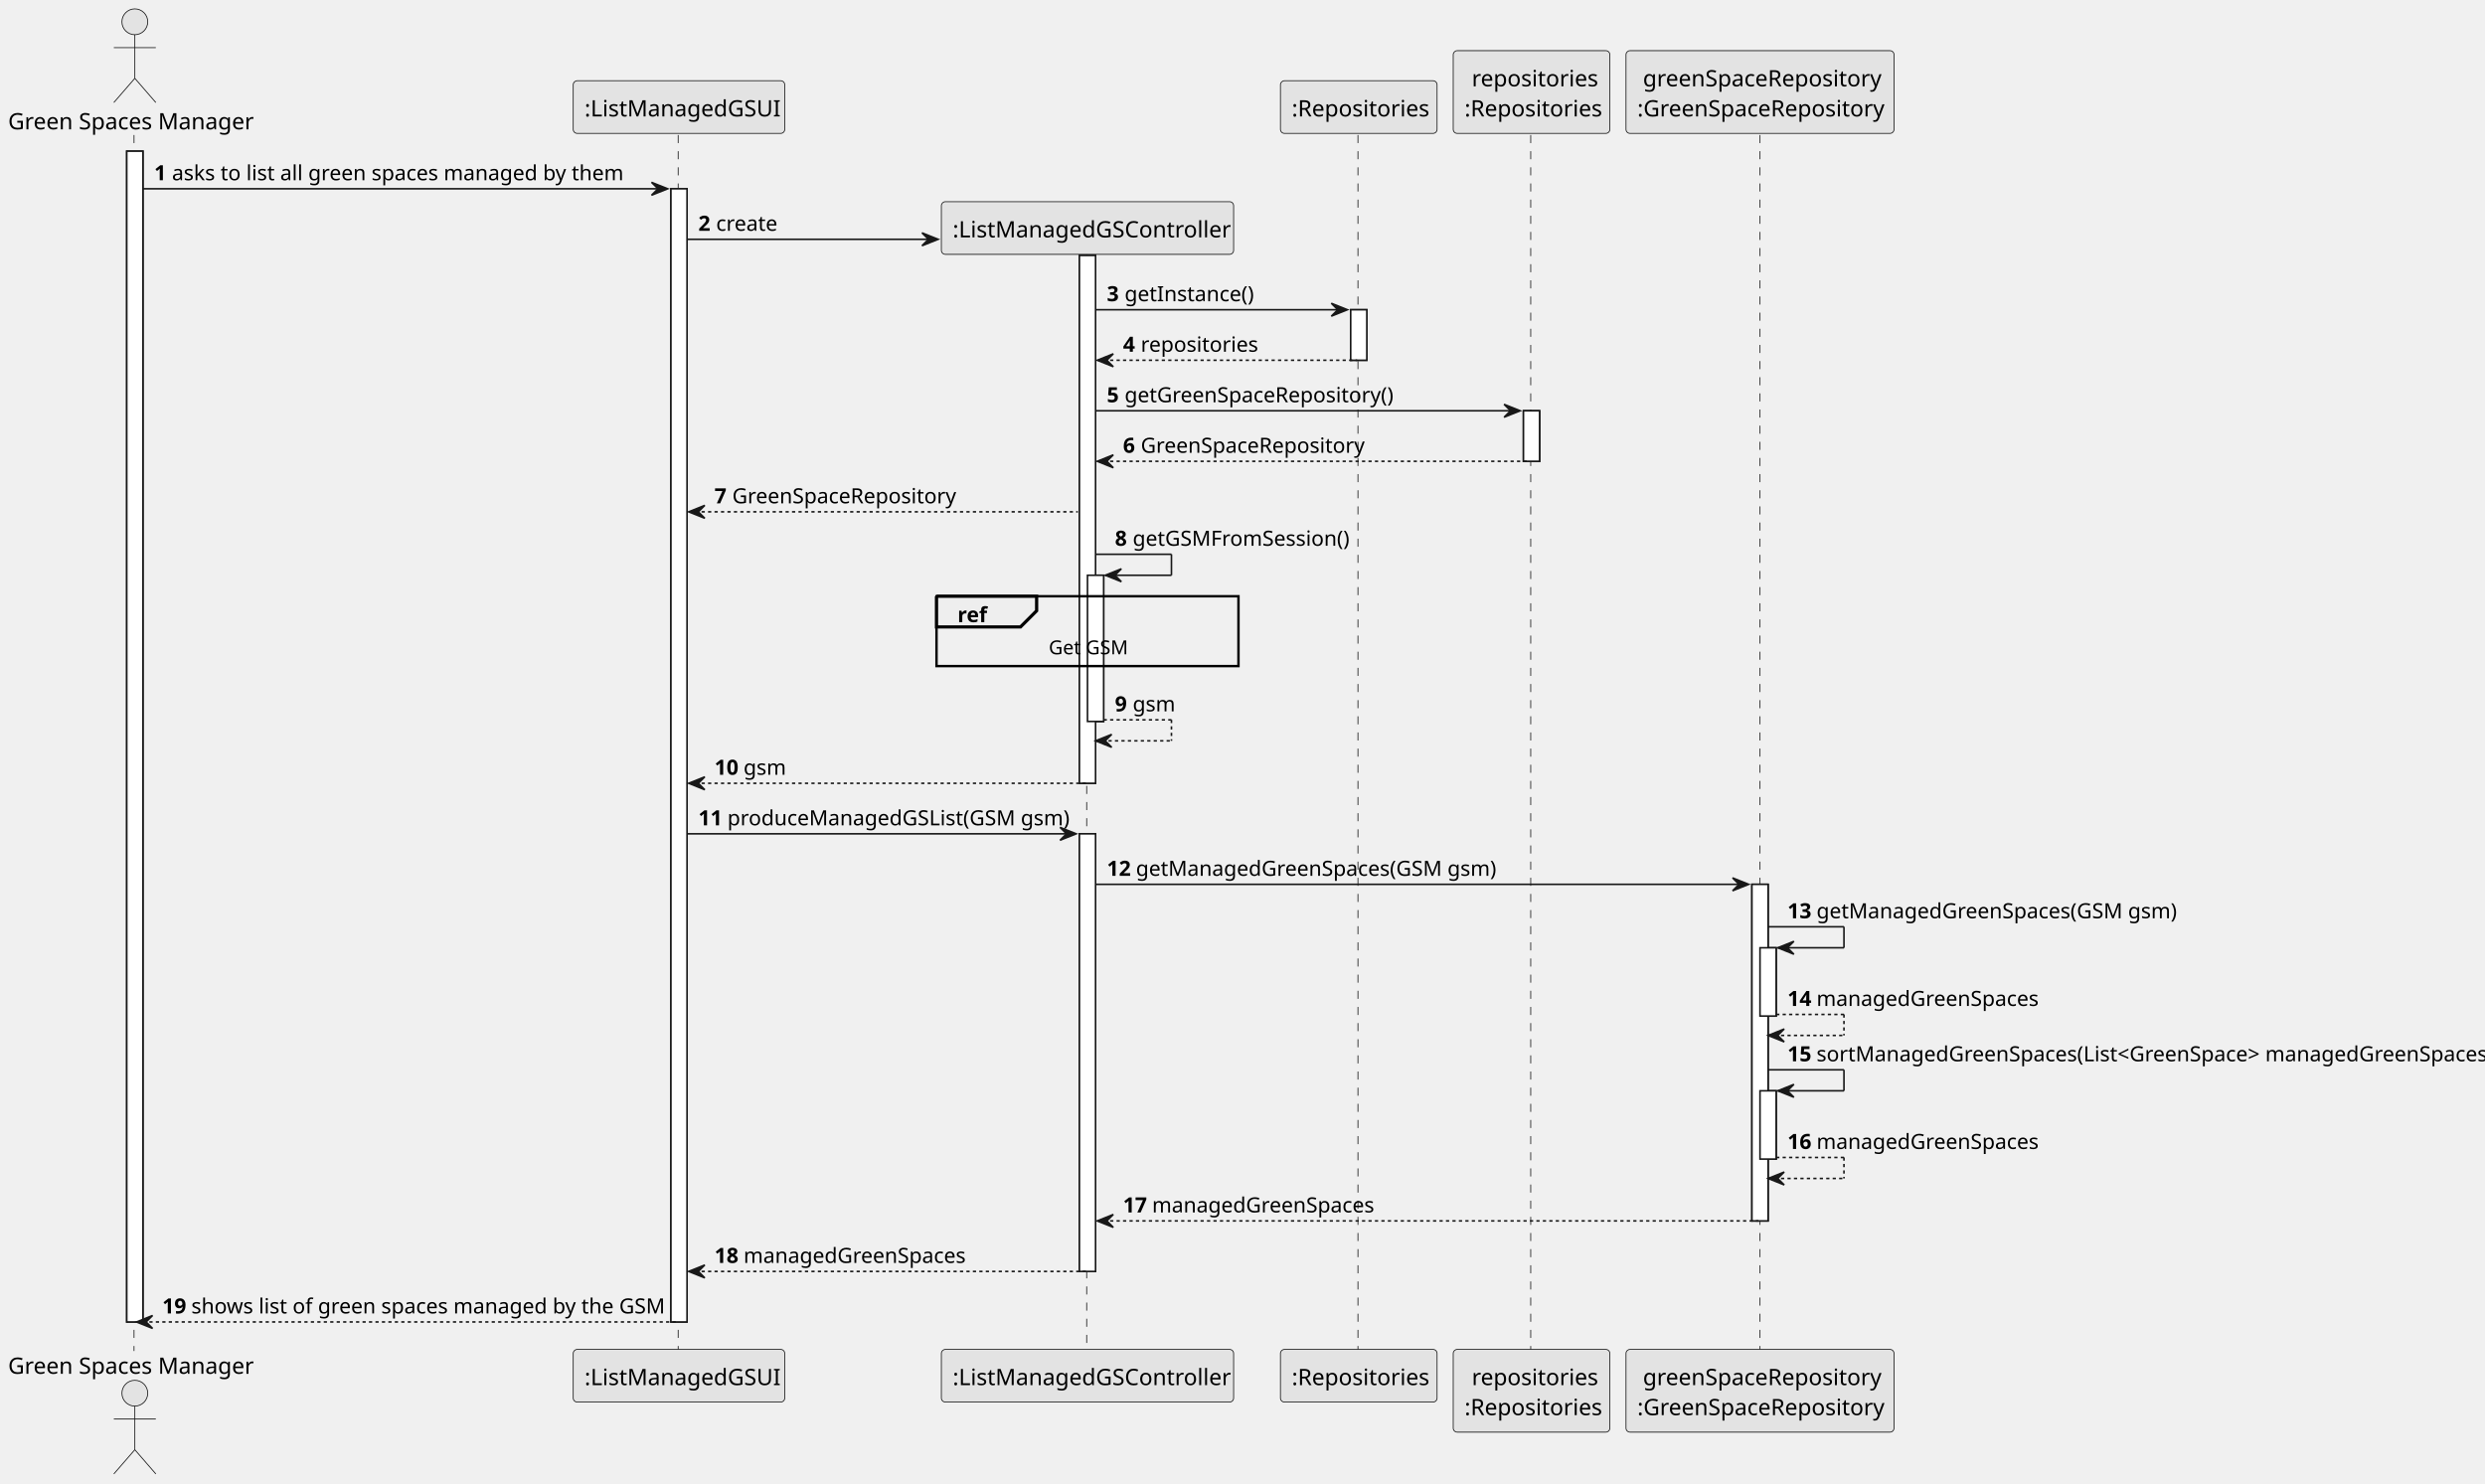
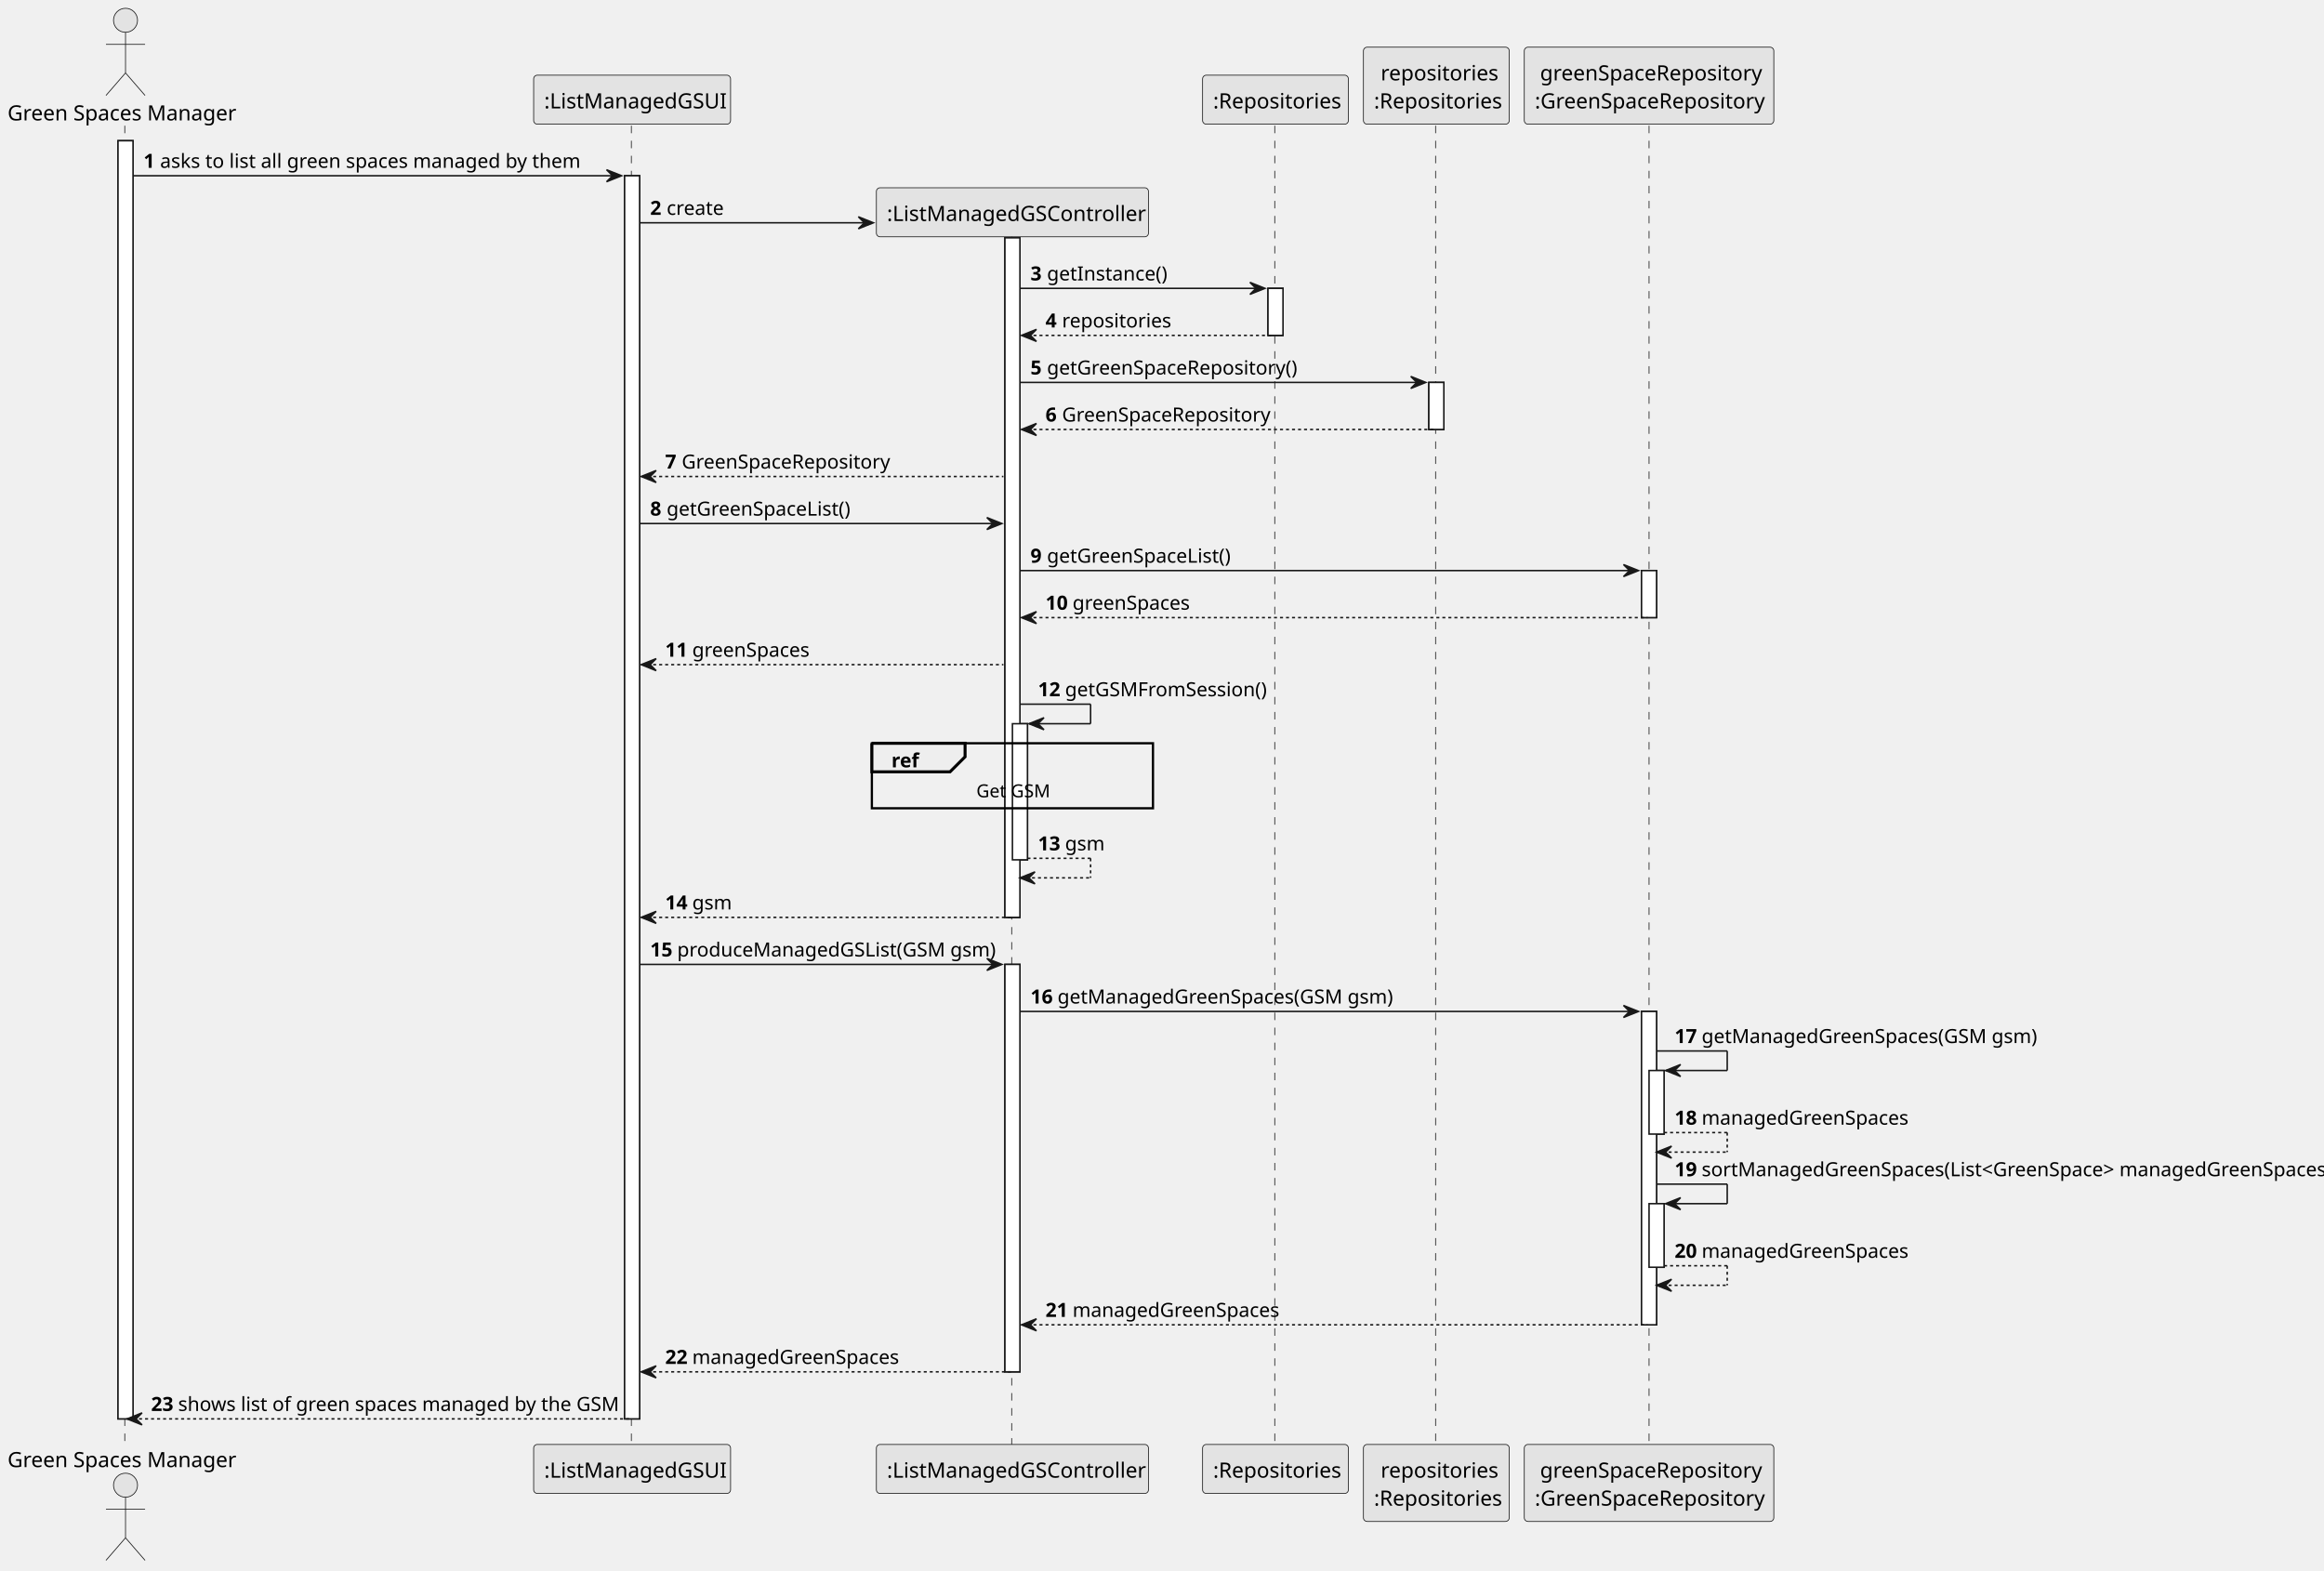
- <svg xmlns="http://www.w3.org/2000/svg" contentStyleType="text/css" height="919px" preserveAspectRatio="none" style="width:1539px;height:919px;background:#FFFFFF;" version="1.1" viewBox="0 0 1539 919" width="1539px" zoomAndPan="magnify">
+ <svg xmlns="http://www.w3.org/2000/svg" contentStyleType="text/css" height="1045px" preserveAspectRatio="none" style="width:1546px;height:1045px;background:#FFFFFF;" version="1.1" viewBox="0 0 1546 1045" width="1546px" zoomAndPan="magnify">
  <defs />
  <g>
-     <rect fill="#FFFFFF" height="725.111" style="stroke:#181818;stroke-width:1.0;" width="10" x="78.5" y="93.621" />
-     <rect fill="#FFFFFF" height="701.82" style="stroke:#181818;stroke-width:1.0;" width="10" x="415.5" y="116.912" />
-     <rect fill="#FFFFFF" height="326.91" style="stroke:#181818;stroke-width:1.0;" width="10" x="668.5" y="158.203" />
-     <rect fill="#FFFFFF" height="90.543" style="stroke:#181818;stroke-width:1.0;" width="10" x="673.5" y="356.279" />
-     <rect fill="#FFFFFF" height="271.037" style="stroke:#181818;stroke-width:1.0;" width="10" x="668.5" y="516.404" />
-     <rect fill="#FFFFFF" height="31.291" style="stroke:#181818;stroke-width:1.0;" width="10" x="836.5" y="191.824" />
-     <rect fill="#FFFFFF" height="31.291" style="stroke:#181818;stroke-width:1.0;" width="10" x="943.5" y="254.406" />
-     <rect fill="#FFFFFF" height="208.455" style="stroke:#181818;stroke-width:1.0;" width="10" x="1085" y="547.695" />
-     <rect fill="#FFFFFF" height="42.291" style="stroke:#181818;stroke-width:1.0;" width="10" x="1090" y="586.986" />
-     <rect fill="#FFFFFF" height="42.291" style="stroke:#181818;stroke-width:1.0;" width="10" x="1090" y="675.568" />
-     <line style="stroke:#181818;stroke-width:0.5;stroke-dasharray:5.0,5.0;" x1="83" x2="83" y1="83.621" y2="836.732" />
-     <line style="stroke:#181818;stroke-width:0.5;stroke-dasharray:5.0,5.0;" x1="420" x2="420" y1="83.621" y2="836.732" />
-     <line style="stroke:#181818;stroke-width:0.5;stroke-dasharray:5.0,5.0;" x1="673" x2="673" y1="156.723" y2="836.732" />
-     <line style="stroke:#181818;stroke-width:0.5;stroke-dasharray:5.0,5.0;" x1="841" x2="841" y1="83.621" y2="836.732" />
-     <line style="stroke:#181818;stroke-width:0.5;stroke-dasharray:5.0,5.0;" x1="948" x2="948" y1="83.621" y2="836.732" />
-     <line style="stroke:#181818;stroke-width:0.5;stroke-dasharray:5.0,5.0;" x1="1090" x2="1090" y1="83.621" y2="836.732" />
+     <rect fill="#FFFFFF" height="850.275" style="stroke:#181818;stroke-width:1.0;" width="10" x="78.5" y="93.621" />
+     <rect fill="#FFFFFF" height="826.984" style="stroke:#181818;stroke-width:1.0;" width="10" x="415.5" y="116.912" />
+     <rect fill="#FFFFFF" height="452.074" style="stroke:#181818;stroke-width:1.0;" width="10" x="668.5" y="158.203" />
+     <rect fill="#FFFFFF" height="90.543" style="stroke:#181818;stroke-width:1.0;" width="10" x="673.5" y="481.443" />
+     <rect fill="#FFFFFF" height="271.037" style="stroke:#181818;stroke-width:1.0;" width="10" x="668.5" y="641.568" />
+     <rect fill="#FFFFFF" height="31.291" style="stroke:#181818;stroke-width:1.0;" width="10" x="843.5" y="191.824" />
+     <rect fill="#FFFFFF" height="31.291" style="stroke:#181818;stroke-width:1.0;" width="10" x="950.5" y="254.406" />
+     <rect fill="#FFFFFF" height="31.291" style="stroke:#181818;stroke-width:1.0;" width="10" x="1092" y="379.57" />
+     <rect fill="#FFFFFF" height="208.455" style="stroke:#181818;stroke-width:1.0;" width="10" x="1092" y="672.859" />
+     <rect fill="#FFFFFF" height="42.291" style="stroke:#181818;stroke-width:1.0;" width="10" x="1097" y="712.15" />
+     <rect fill="#FFFFFF" height="42.291" style="stroke:#181818;stroke-width:1.0;" width="10" x="1097" y="800.732" />
+     <line style="stroke:#181818;stroke-width:0.5;stroke-dasharray:5.0,5.0;" x1="83" x2="83" y1="83.621" y2="961.896" />
+     <line style="stroke:#181818;stroke-width:0.5;stroke-dasharray:5.0,5.0;" x1="420" x2="420" y1="83.621" y2="961.896" />
+     <line style="stroke:#181818;stroke-width:0.5;stroke-dasharray:5.0,5.0;" x1="673" x2="673" y1="156.723" y2="961.896" />
+     <line style="stroke:#181818;stroke-width:0.5;stroke-dasharray:5.0,5.0;" x1="848" x2="848" y1="83.621" y2="961.896" />
+     <line style="stroke:#181818;stroke-width:0.5;stroke-dasharray:5.0,5.0;" x1="955" x2="955" y1="83.621" y2="961.896" />
+     <line style="stroke:#181818;stroke-width:0.5;stroke-dasharray:5.0,5.0;" x1="1097" x2="1097" y1="83.621" y2="961.896" />
    <text fill="#000000" font-family="sans-serif" font-size="14" lengthAdjust="spacing" textLength="151" x="5" y="80.107">Green Spaces Manager</text>
    <ellipse cx="83.5" cy="13.5" fill="#E3E3E3" rx="8" ry="8" style="stroke:#181818;stroke-width:0.5;" />
    <path d="M83.5,21.5 L83.5,48.5 M70.5,29.5 L96.5,29.5 M83.5,48.5 L70.5,63.5 M83.5,48.5 L96.5,63.5 " fill="none" style="stroke:#181818;stroke-width:0.5;" />
-     <text fill="#000000" font-family="sans-serif" font-size="14" lengthAdjust="spacing" textLength="151" x="5" y="850.84">Green Spaces Manager</text>
-     <ellipse cx="83.5" cy="862.854" fill="#E3E3E3" rx="8" ry="8" style="stroke:#181818;stroke-width:0.5;" />
-     <path d="M83.5,870.854 L83.5,897.854 M70.5,878.854 L96.5,878.854 M83.5,897.854 L70.5,912.854 M83.5,897.854 L96.5,912.854 " fill="none" style="stroke:#181818;stroke-width:0.5;" />
+     <text fill="#000000" font-family="sans-serif" font-size="14" lengthAdjust="spacing" textLength="151" x="5" y="976.004">Green Spaces Manager</text>
+     <ellipse cx="83.5" cy="988.018" fill="#E3E3E3" rx="8" ry="8" style="stroke:#181818;stroke-width:0.5;" />
+     <path d="M83.5,996.018 L83.5,1023.018 M70.5,1004.018 L96.5,1004.018 M83.5,1023.018 L70.5,1038.018 M83.5,1023.018 L96.5,1038.018 " fill="none" style="stroke:#181818;stroke-width:0.5;" />
    <rect fill="#E3E3E3" height="32.621" rx="2.5" ry="2.5" style="stroke:#181818;stroke-width:0.5;" width="131" x="355" y="50" />
    <text fill="#000000" font-family="sans-serif" font-size="14" lengthAdjust="spacing" textLength="117" x="362" y="72.107">:ListManagedGSUI</text>
-     <rect fill="#E3E3E3" height="32.621" rx="2.5" ry="2.5" style="stroke:#181818;stroke-width:0.5;" width="131" x="355" y="835.732" />
-     <text fill="#000000" font-family="sans-serif" font-size="14" lengthAdjust="spacing" textLength="117" x="362" y="857.84">:ListManagedGSUI</text>
-     <rect fill="#E3E3E3" height="32.621" rx="2.5" ry="2.5" style="stroke:#181818;stroke-width:0.5;" width="181" x="583" y="835.732" />
-     <text fill="#000000" font-family="sans-serif" font-size="14" lengthAdjust="spacing" textLength="167" x="590" y="857.84">:ListManagedGSController</text>
-     <rect fill="#E3E3E3" height="32.621" rx="2.5" ry="2.5" style="stroke:#181818;stroke-width:0.5;" width="97" x="793" y="50" />
-     <text fill="#000000" font-family="sans-serif" font-size="14" lengthAdjust="spacing" textLength="83" x="800" y="72.107">:Repositories</text>
-     <rect fill="#E3E3E3" height="32.621" rx="2.5" ry="2.5" style="stroke:#181818;stroke-width:0.5;" width="97" x="793" y="835.732" />
-     <text fill="#000000" font-family="sans-serif" font-size="14" lengthAdjust="spacing" textLength="83" x="800" y="857.84">:Repositories</text>
-     <rect fill="#E3E3E3" height="51.242" rx="2.5" ry="2.5" style="stroke:#181818;stroke-width:0.5;" width="97" x="900" y="31.379" />
-     <text fill="#000000" font-family="sans-serif" font-size="14" lengthAdjust="spacing" textLength="74" x="911.5" y="53.486">repositories</text>
-     <text fill="#000000" font-family="sans-serif" font-size="14" lengthAdjust="spacing" textLength="83" x="907" y="72.107">:Repositories</text>
-     <rect fill="#E3E3E3" height="51.242" rx="2.5" ry="2.5" style="stroke:#181818;stroke-width:0.5;" width="97" x="900" y="835.732" />
-     <text fill="#000000" font-family="sans-serif" font-size="14" lengthAdjust="spacing" textLength="74" x="911.5" y="857.84">repositories</text>
-     <text fill="#000000" font-family="sans-serif" font-size="14" lengthAdjust="spacing" textLength="83" x="907" y="876.461">:Repositories</text>
-     <rect fill="#E3E3E3" height="51.242" rx="2.5" ry="2.5" style="stroke:#181818;stroke-width:0.5;" width="166" x="1007" y="31.379" />
-     <text fill="#000000" font-family="sans-serif" font-size="14" lengthAdjust="spacing" textLength="145" x="1017.5" y="53.486">greenSpaceRepository</text>
-     <text fill="#000000" font-family="sans-serif" font-size="14" lengthAdjust="spacing" textLength="152" x="1014" y="72.107">:GreenSpaceRepository</text>
-     <rect fill="#E3E3E3" height="51.242" rx="2.5" ry="2.5" style="stroke:#181818;stroke-width:0.5;" width="166" x="1007" y="835.732" />
-     <text fill="#000000" font-family="sans-serif" font-size="14" lengthAdjust="spacing" textLength="145" x="1017.5" y="857.84">greenSpaceRepository</text>
-     <text fill="#000000" font-family="sans-serif" font-size="14" lengthAdjust="spacing" textLength="152" x="1014" y="876.461">:GreenSpaceRepository</text>
-     <rect fill="#FFFFFF" height="725.111" style="stroke:#181818;stroke-width:1.0;" width="10" x="78.5" y="93.621" />
-     <rect fill="#FFFFFF" height="701.82" style="stroke:#181818;stroke-width:1.0;" width="10" x="415.5" y="116.912" />
-     <rect fill="#FFFFFF" height="326.91" style="stroke:#181818;stroke-width:1.0;" width="10" x="668.5" y="158.203" />
-     <rect fill="#FFFFFF" height="90.543" style="stroke:#181818;stroke-width:1.0;" width="10" x="673.5" y="356.279" />
-     <rect fill="#FFFFFF" height="271.037" style="stroke:#181818;stroke-width:1.0;" width="10" x="668.5" y="516.404" />
-     <rect fill="#FFFFFF" height="31.291" style="stroke:#181818;stroke-width:1.0;" width="10" x="836.5" y="191.824" />
-     <rect fill="#FFFFFF" height="31.291" style="stroke:#181818;stroke-width:1.0;" width="10" x="943.5" y="254.406" />
-     <rect fill="#FFFFFF" height="208.455" style="stroke:#181818;stroke-width:1.0;" width="10" x="1085" y="547.695" />
-     <rect fill="#FFFFFF" height="42.291" style="stroke:#181818;stroke-width:1.0;" width="10" x="1090" y="586.986" />
-     <rect fill="#FFFFFF" height="42.291" style="stroke:#181818;stroke-width:1.0;" width="10" x="1090" y="675.568" />
+     <rect fill="#E3E3E3" height="32.621" rx="2.5" ry="2.5" style="stroke:#181818;stroke-width:0.5;" width="131" x="355" y="960.896" />
+     <text fill="#000000" font-family="sans-serif" font-size="14" lengthAdjust="spacing" textLength="117" x="362" y="983.004">:ListManagedGSUI</text>
+     <rect fill="#E3E3E3" height="32.621" rx="2.5" ry="2.5" style="stroke:#181818;stroke-width:0.5;" width="181" x="583" y="960.896" />
+     <text fill="#000000" font-family="sans-serif" font-size="14" lengthAdjust="spacing" textLength="167" x="590" y="983.004">:ListManagedGSController</text>
+     <rect fill="#E3E3E3" height="32.621" rx="2.5" ry="2.5" style="stroke:#181818;stroke-width:0.5;" width="97" x="800" y="50" />
+     <text fill="#000000" font-family="sans-serif" font-size="14" lengthAdjust="spacing" textLength="83" x="807" y="72.107">:Repositories</text>
+     <rect fill="#E3E3E3" height="32.621" rx="2.5" ry="2.5" style="stroke:#181818;stroke-width:0.5;" width="97" x="800" y="960.896" />
+     <text fill="#000000" font-family="sans-serif" font-size="14" lengthAdjust="spacing" textLength="83" x="807" y="983.004">:Repositories</text>
+     <rect fill="#E3E3E3" height="51.242" rx="2.5" ry="2.5" style="stroke:#181818;stroke-width:0.5;" width="97" x="907" y="31.379" />
+     <text fill="#000000" font-family="sans-serif" font-size="14" lengthAdjust="spacing" textLength="74" x="918.5" y="53.486">repositories</text>
+     <text fill="#000000" font-family="sans-serif" font-size="14" lengthAdjust="spacing" textLength="83" x="914" y="72.107">:Repositories</text>
+     <rect fill="#E3E3E3" height="51.242" rx="2.5" ry="2.5" style="stroke:#181818;stroke-width:0.5;" width="97" x="907" y="960.896" />
+     <text fill="#000000" font-family="sans-serif" font-size="14" lengthAdjust="spacing" textLength="74" x="918.5" y="983.004">repositories</text>
+     <text fill="#000000" font-family="sans-serif" font-size="14" lengthAdjust="spacing" textLength="83" x="914" y="1001.625">:Repositories</text>
+     <rect fill="#E3E3E3" height="51.242" rx="2.5" ry="2.5" style="stroke:#181818;stroke-width:0.5;" width="166" x="1014" y="31.379" />
+     <text fill="#000000" font-family="sans-serif" font-size="14" lengthAdjust="spacing" textLength="145" x="1024.5" y="53.486">greenSpaceRepository</text>
+     <text fill="#000000" font-family="sans-serif" font-size="14" lengthAdjust="spacing" textLength="152" x="1021" y="72.107">:GreenSpaceRepository</text>
+     <rect fill="#E3E3E3" height="51.242" rx="2.5" ry="2.5" style="stroke:#181818;stroke-width:0.5;" width="166" x="1014" y="960.896" />
+     <text fill="#000000" font-family="sans-serif" font-size="14" lengthAdjust="spacing" textLength="145" x="1024.5" y="983.004">greenSpaceRepository</text>
+     <text fill="#000000" font-family="sans-serif" font-size="14" lengthAdjust="spacing" textLength="152" x="1021" y="1001.625">:GreenSpaceRepository</text>
+     <rect fill="#FFFFFF" height="850.275" style="stroke:#181818;stroke-width:1.0;" width="10" x="78.5" y="93.621" />
+     <rect fill="#FFFFFF" height="826.984" style="stroke:#181818;stroke-width:1.0;" width="10" x="415.5" y="116.912" />
+     <rect fill="#FFFFFF" height="452.074" style="stroke:#181818;stroke-width:1.0;" width="10" x="668.5" y="158.203" />
+     <rect fill="#FFFFFF" height="90.543" style="stroke:#181818;stroke-width:1.0;" width="10" x="673.5" y="481.443" />
+     <rect fill="#FFFFFF" height="271.037" style="stroke:#181818;stroke-width:1.0;" width="10" x="668.5" y="641.568" />
+     <rect fill="#FFFFFF" height="31.291" style="stroke:#181818;stroke-width:1.0;" width="10" x="843.5" y="191.824" />
+     <rect fill="#FFFFFF" height="31.291" style="stroke:#181818;stroke-width:1.0;" width="10" x="950.5" y="254.406" />
+     <rect fill="#FFFFFF" height="31.291" style="stroke:#181818;stroke-width:1.0;" width="10" x="1092" y="379.57" />
+     <rect fill="#FFFFFF" height="208.455" style="stroke:#181818;stroke-width:1.0;" width="10" x="1092" y="672.859" />
+     <rect fill="#FFFFFF" height="42.291" style="stroke:#181818;stroke-width:1.0;" width="10" x="1097" y="712.15" />
+     <rect fill="#FFFFFF" height="42.291" style="stroke:#181818;stroke-width:1.0;" width="10" x="1097" y="800.732" />
    <polygon fill="#181818" points="403.5,112.912,413.5,116.912,403.5,120.912,407.5,116.912" style="stroke:#181818;stroke-width:1.0;" />
    <line style="stroke:#181818;stroke-width:1.0;" x1="88.5" x2="409.5" y1="116.912" y2="116.912" />
    <text fill="#000000" font-family="sans-serif" font-size="13" font-weight="bold" lengthAdjust="spacing" textLength="7" x="95.5" y="111.649">1</text>
    <text fill="#000000" font-family="sans-serif" font-size="13" lengthAdjust="spacing" textLength="271" x="106.5" y="111.649">asks to list all green spaces managed by them</text>
    <polygon fill="#181818" points="571,144.203,581,148.203,571,152.203,575,148.203" style="stroke:#181818;stroke-width:1.0;" />
    <line style="stroke:#181818;stroke-width:1.0;" x1="425.5" x2="577" y1="148.203" y2="148.203" />
    <text fill="#000000" font-family="sans-serif" font-size="13" font-weight="bold" lengthAdjust="spacing" textLength="7" x="432.5" y="142.94">2</text>
    <text fill="#000000" font-family="sans-serif" font-size="13" lengthAdjust="spacing" textLength="36" x="443.5" y="142.94">create</text>
    <rect fill="#E3E3E3" height="32.621" rx="2.5" ry="2.5" style="stroke:#181818;stroke-width:0.5;" width="181" x="583" y="124.912" />
    <text fill="#000000" font-family="sans-serif" font-size="14" lengthAdjust="spacing" textLength="167" x="590" y="147.019">:ListManagedGSController</text>
-     <polygon fill="#181818" points="824.5,187.824,834.5,191.824,824.5,195.824,828.5,191.824" style="stroke:#181818;stroke-width:1.0;" />
-     <line style="stroke:#181818;stroke-width:1.0;" x1="678.5" x2="830.5" y1="191.824" y2="191.824" />
+     <polygon fill="#181818" points="831.5,187.824,841.5,191.824,831.5,195.824,835.5,191.824" style="stroke:#181818;stroke-width:1.0;" />
+     <line style="stroke:#181818;stroke-width:1.0;" x1="678.5" x2="837.5" y1="191.824" y2="191.824" />
    <text fill="#000000" font-family="sans-serif" font-size="13" font-weight="bold" lengthAdjust="spacing" textLength="7" x="685.5" y="186.561">3</text>
    <text fill="#000000" font-family="sans-serif" font-size="13" lengthAdjust="spacing" textLength="75" x="696.5" y="186.561">getInstance()</text>
    <polygon fill="#181818" points="689.5,219.115,679.5,223.115,689.5,227.115,685.5,223.115" style="stroke:#181818;stroke-width:1.0;" />
-     <line style="stroke:#181818;stroke-width:1.0;stroke-dasharray:2.0,2.0;" x1="683.5" x2="840.5" y1="223.115" y2="223.115" />
+     <line style="stroke:#181818;stroke-width:1.0;stroke-dasharray:2.0,2.0;" x1="683.5" x2="847.5" y1="223.115" y2="223.115" />
    <text fill="#000000" font-family="sans-serif" font-size="13" font-weight="bold" lengthAdjust="spacing" textLength="7" x="695.5" y="217.852">4</text>
    <text fill="#000000" font-family="sans-serif" font-size="13" lengthAdjust="spacing" textLength="67" x="706.5" y="217.852">repositories</text>
-     <polygon fill="#181818" points="931.5,250.406,941.5,254.406,931.5,258.406,935.5,254.406" style="stroke:#181818;stroke-width:1.0;" />
-     <line style="stroke:#181818;stroke-width:1.0;" x1="678.5" x2="937.5" y1="254.406" y2="254.406" />
+     <polygon fill="#181818" points="938.5,250.406,948.5,254.406,938.5,258.406,942.5,254.406" style="stroke:#181818;stroke-width:1.0;" />
+     <line style="stroke:#181818;stroke-width:1.0;" x1="678.5" x2="944.5" y1="254.406" y2="254.406" />
    <text fill="#000000" font-family="sans-serif" font-size="13" font-weight="bold" lengthAdjust="spacing" textLength="7" x="685.5" y="249.144">5</text>
    <text fill="#000000" font-family="sans-serif" font-size="13" lengthAdjust="spacing" textLength="160" x="696.5" y="249.144">getGreenSpaceRepository()</text>
    <polygon fill="#181818" points="689.5,281.697,679.5,285.697,689.5,289.697,685.5,285.697" style="stroke:#181818;stroke-width:1.0;" />
-     <line style="stroke:#181818;stroke-width:1.0;stroke-dasharray:2.0,2.0;" x1="683.5" x2="947.5" y1="285.697" y2="285.697" />
+     <line style="stroke:#181818;stroke-width:1.0;stroke-dasharray:2.0,2.0;" x1="683.5" x2="954.5" y1="285.697" y2="285.697" />
    <text fill="#000000" font-family="sans-serif" font-size="13" font-weight="bold" lengthAdjust="spacing" textLength="7" x="695.5" y="280.435">6</text>
    <text fill="#000000" font-family="sans-serif" font-size="13" lengthAdjust="spacing" textLength="134" x="706.5" y="280.435">GreenSpaceRepository</text>
    <polygon fill="#181818" points="436.5,312.988,426.5,316.988,436.5,320.988,432.5,316.988" style="stroke:#181818;stroke-width:1.0;" />
    <line style="stroke:#181818;stroke-width:1.0;stroke-dasharray:2.0,2.0;" x1="430.5" x2="667.5" y1="316.988" y2="316.988" />
    <text fill="#000000" font-family="sans-serif" font-size="13" font-weight="bold" lengthAdjust="spacing" textLength="7" x="442.5" y="311.726">7</text>
    <text fill="#000000" font-family="sans-serif" font-size="13" lengthAdjust="spacing" textLength="134" x="453.5" y="311.726">GreenSpaceRepository</text>
-     <line style="stroke:#181818;stroke-width:1.0;" x1="678.5" x2="725.5" y1="343.279" y2="343.279" />
-     <line style="stroke:#181818;stroke-width:1.0;" x1="725.5" x2="725.5" y1="343.279" y2="356.279" />
-     <line style="stroke:#181818;stroke-width:1.0;" x1="684.5" x2="725.5" y1="356.279" y2="356.279" />
-     <polygon fill="#181818" points="694.5,352.279,684.5,356.279,694.5,360.279,690.5,356.279" style="stroke:#181818;stroke-width:1.0;" />
-     <text fill="#000000" font-family="sans-serif" font-size="13" font-weight="bold" lengthAdjust="spacing" textLength="7" x="690.5" y="338.017">8</text>
-     <text fill="#000000" font-family="sans-serif" font-size="13" lengthAdjust="spacing" textLength="133" x="701.5" y="338.017">getGSMFromSession()</text>
-     <rect fill="none" height="43.252" style="stroke:#000000;stroke-width:1.5;" width="187" x="580" y="369.279" />
-     <path d="M580,369.279 L642,369.279 L642,378.279 L632,388.279 L580,388.279 L580,369.279 " fill="#EEEEEE" style="stroke:#000000;stroke-width:2.0;" />
-     <text fill="#000000" font-family="sans-serif" font-size="13" font-weight="bold" lengthAdjust="spacing" textLength="17" x="593" y="385.308">ref</text>
-     <text fill="#000000" font-family="sans-serif" font-size="12" lengthAdjust="spacing" textLength="48" x="649.5" y="405.228">Get GSM</text>
-     <line style="stroke:#181818;stroke-width:1.0;stroke-dasharray:2.0,2.0;" x1="683.5" x2="725.5" y1="445.822" y2="445.822" />
-     <line style="stroke:#181818;stroke-width:1.0;stroke-dasharray:2.0,2.0;" x1="725.5" x2="725.5" y1="445.822" y2="458.822" />
-     <line style="stroke:#181818;stroke-width:1.0;stroke-dasharray:2.0,2.0;" x1="678.5" x2="725.5" y1="458.822" y2="458.822" />
-     <polygon fill="#181818" points="688.5,454.822,678.5,458.822,688.5,462.822,684.5,458.822" style="stroke:#181818;stroke-width:1.0;" />
-     <text fill="#000000" font-family="sans-serif" font-size="13" font-weight="bold" lengthAdjust="spacing" textLength="7" x="690.5" y="440.56">9</text>
-     <text fill="#000000" font-family="sans-serif" font-size="13" lengthAdjust="spacing" textLength="25" x="701.5" y="440.56">gsm</text>
-     <polygon fill="#181818" points="436.5,481.113,426.5,485.113,436.5,489.113,432.5,485.113" style="stroke:#181818;stroke-width:1.0;" />
-     <line style="stroke:#181818;stroke-width:1.0;stroke-dasharray:2.0,2.0;" x1="430.5" x2="672.5" y1="485.113" y2="485.113" />
-     <text fill="#000000" font-family="sans-serif" font-size="13" font-weight="bold" lengthAdjust="spacing" textLength="14" x="442.5" y="479.851">10</text>
-     <text fill="#000000" font-family="sans-serif" font-size="13" lengthAdjust="spacing" textLength="25" x="460.5" y="479.851">gsm</text>
-     <polygon fill="#181818" points="656.5,512.404,666.5,516.404,656.5,520.404,660.5,516.404" style="stroke:#181818;stroke-width:1.0;" />
-     <line style="stroke:#181818;stroke-width:1.0;" x1="425.5" x2="662.5" y1="516.404" y2="516.404" />
-     <text fill="#000000" font-family="sans-serif" font-size="13" font-weight="bold" lengthAdjust="spacing" textLength="14" x="432.5" y="511.142">11</text>
-     <text fill="#000000" font-family="sans-serif" font-size="13" lengthAdjust="spacing" textLength="206" x="450.5" y="511.142">produceManagedGSList(GSM gsm)</text>
-     <polygon fill="#181818" points="1073,543.695,1083,547.695,1073,551.695,1077,547.695" style="stroke:#181818;stroke-width:1.0;" />
-     <line style="stroke:#181818;stroke-width:1.0;" x1="678.5" x2="1079" y1="547.695" y2="547.695" />
-     <text fill="#000000" font-family="sans-serif" font-size="13" font-weight="bold" lengthAdjust="spacing" textLength="14" x="685.5" y="542.433">12</text>
-     <text fill="#000000" font-family="sans-serif" font-size="13" lengthAdjust="spacing" textLength="217" x="703.5" y="542.433">getManagedGreenSpaces(GSM gsm)</text>
-     <line style="stroke:#181818;stroke-width:1.0;" x1="1095" x2="1142" y1="573.986" y2="573.986" />
-     <line style="stroke:#181818;stroke-width:1.0;" x1="1142" x2="1142" y1="573.986" y2="586.986" />
-     <line style="stroke:#181818;stroke-width:1.0;" x1="1101" x2="1142" y1="586.986" y2="586.986" />
-     <polygon fill="#181818" points="1111,582.986,1101,586.986,1111,590.986,1107,586.986" style="stroke:#181818;stroke-width:1.0;" />
-     <text fill="#000000" font-family="sans-serif" font-size="13" font-weight="bold" lengthAdjust="spacing" textLength="14" x="1107" y="568.724">13</text>
-     <text fill="#000000" font-family="sans-serif" font-size="13" lengthAdjust="spacing" textLength="217" x="1125" y="568.724">getManagedGreenSpaces(GSM gsm)</text>
-     <line style="stroke:#181818;stroke-width:1.0;stroke-dasharray:2.0,2.0;" x1="1100" x2="1142" y1="628.277" y2="628.277" />
-     <line style="stroke:#181818;stroke-width:1.0;stroke-dasharray:2.0,2.0;" x1="1142" x2="1142" y1="628.277" y2="641.277" />
-     <line style="stroke:#181818;stroke-width:1.0;stroke-dasharray:2.0,2.0;" x1="1095" x2="1142" y1="641.277" y2="641.277" />
-     <polygon fill="#181818" points="1105,637.277,1095,641.277,1105,645.277,1101,641.277" style="stroke:#181818;stroke-width:1.0;" />
-     <text fill="#000000" font-family="sans-serif" font-size="13" font-weight="bold" lengthAdjust="spacing" textLength="14" x="1107" y="623.015">14</text>
-     <text fill="#000000" font-family="sans-serif" font-size="13" lengthAdjust="spacing" textLength="132" x="1125" y="623.015">managedGreenSpaces</text>
-     <line style="stroke:#181818;stroke-width:1.0;" x1="1095" x2="1142" y1="662.568" y2="662.568" />
-     <line style="stroke:#181818;stroke-width:1.0;" x1="1142" x2="1142" y1="662.568" y2="675.568" />
-     <line style="stroke:#181818;stroke-width:1.0;" x1="1101" x2="1142" y1="675.568" y2="675.568" />
-     <polygon fill="#181818" points="1111,671.568,1101,675.568,1111,679.568,1107,675.568" style="stroke:#181818;stroke-width:1.0;" />
-     <text fill="#000000" font-family="sans-serif" font-size="13" font-weight="bold" lengthAdjust="spacing" textLength="14" x="1107" y="657.306">15</text>
-     <text fill="#000000" font-family="sans-serif" font-size="13" lengthAdjust="spacing" textLength="407" x="1125" y="657.306">sortManagedGreenSpaces(List&lt;GreenSpace&gt; managedGreenSpaces)</text>
-     <line style="stroke:#181818;stroke-width:1.0;stroke-dasharray:2.0,2.0;" x1="1100" x2="1142" y1="716.859" y2="716.859" />
-     <line style="stroke:#181818;stroke-width:1.0;stroke-dasharray:2.0,2.0;" x1="1142" x2="1142" y1="716.859" y2="729.859" />
-     <line style="stroke:#181818;stroke-width:1.0;stroke-dasharray:2.0,2.0;" x1="1095" x2="1142" y1="729.859" y2="729.859" />
-     <polygon fill="#181818" points="1105,725.859,1095,729.859,1105,733.859,1101,729.859" style="stroke:#181818;stroke-width:1.0;" />
-     <text fill="#000000" font-family="sans-serif" font-size="13" font-weight="bold" lengthAdjust="spacing" textLength="14" x="1107" y="711.597">16</text>
-     <text fill="#000000" font-family="sans-serif" font-size="13" lengthAdjust="spacing" textLength="132" x="1125" y="711.597">managedGreenSpaces</text>
-     <polygon fill="#181818" points="689.5,752.15,679.5,756.15,689.5,760.15,685.5,756.15" style="stroke:#181818;stroke-width:1.0;" />
-     <line style="stroke:#181818;stroke-width:1.0;stroke-dasharray:2.0,2.0;" x1="683.5" x2="1089" y1="756.15" y2="756.15" />
-     <text fill="#000000" font-family="sans-serif" font-size="13" font-weight="bold" lengthAdjust="spacing" textLength="14" x="695.5" y="750.888">17</text>
-     <text fill="#000000" font-family="sans-serif" font-size="13" lengthAdjust="spacing" textLength="132" x="713.5" y="750.888">managedGreenSpaces</text>
-     <polygon fill="#181818" points="436.5,783.441,426.5,787.441,436.5,791.441,432.5,787.441" style="stroke:#181818;stroke-width:1.0;" />
-     <line style="stroke:#181818;stroke-width:1.0;stroke-dasharray:2.0,2.0;" x1="430.5" x2="672.5" y1="787.441" y2="787.441" />
-     <text fill="#000000" font-family="sans-serif" font-size="13" font-weight="bold" lengthAdjust="spacing" textLength="14" x="442.5" y="782.179">18</text>
-     <text fill="#000000" font-family="sans-serif" font-size="13" lengthAdjust="spacing" textLength="132" x="460.5" y="782.179">managedGreenSpaces</text>
-     <polygon fill="#181818" points="94.5,814.732,84.5,818.732,94.5,822.732,90.5,818.732" style="stroke:#181818;stroke-width:1.0;" />
-     <line style="stroke:#181818;stroke-width:1.0;stroke-dasharray:2.0,2.0;" x1="88.5" x2="419.5" y1="818.732" y2="818.732" />
-     <text fill="#000000" font-family="sans-serif" font-size="13" font-weight="bold" lengthAdjust="spacing" textLength="14" x="100.5" y="813.47">19</text>
-     <text fill="#000000" font-family="sans-serif" font-size="13" lengthAdjust="spacing" textLength="285" x="118.5" y="813.47">shows list of green spaces managed by the GSM</text>
+     <polygon fill="#181818" points="656.5,344.279,666.5,348.279,656.5,352.279,660.5,348.279" style="stroke:#181818;stroke-width:1.0;" />
+     <line style="stroke:#181818;stroke-width:1.0;" x1="425.5" x2="662.5" y1="348.279" y2="348.279" />
+     <text fill="#000000" font-family="sans-serif" font-size="13" font-weight="bold" lengthAdjust="spacing" textLength="7" x="432.5" y="343.017">8</text>
+     <text fill="#000000" font-family="sans-serif" font-size="13" lengthAdjust="spacing" textLength="119" x="443.5" y="343.017">getGreenSpaceList()</text>
+     <polygon fill="#181818" points="1080,375.57,1090,379.57,1080,383.57,1084,379.57" style="stroke:#181818;stroke-width:1.0;" />
+     <line style="stroke:#181818;stroke-width:1.0;" x1="678.5" x2="1086" y1="379.57" y2="379.57" />
+     <text fill="#000000" font-family="sans-serif" font-size="13" font-weight="bold" lengthAdjust="spacing" textLength="7" x="685.5" y="374.308">9</text>
+     <text fill="#000000" font-family="sans-serif" font-size="13" lengthAdjust="spacing" textLength="119" x="696.5" y="374.308">getGreenSpaceList()</text>
+     <polygon fill="#181818" points="689.5,406.861,679.5,410.861,689.5,414.861,685.5,410.861" style="stroke:#181818;stroke-width:1.0;" />
+     <line style="stroke:#181818;stroke-width:1.0;stroke-dasharray:2.0,2.0;" x1="683.5" x2="1096" y1="410.861" y2="410.861" />
+     <text fill="#000000" font-family="sans-serif" font-size="13" font-weight="bold" lengthAdjust="spacing" textLength="14" x="695.5" y="405.599">10</text>
+     <text fill="#000000" font-family="sans-serif" font-size="13" lengthAdjust="spacing" textLength="76" x="713.5" y="405.599">greenSpaces</text>
+     <polygon fill="#181818" points="436.5,438.152,426.5,442.152,436.5,446.152,432.5,442.152" style="stroke:#181818;stroke-width:1.0;" />
+     <line style="stroke:#181818;stroke-width:1.0;stroke-dasharray:2.0,2.0;" x1="430.5" x2="667.5" y1="442.152" y2="442.152" />
+     <text fill="#000000" font-family="sans-serif" font-size="13" font-weight="bold" lengthAdjust="spacing" textLength="14" x="442.5" y="436.89">11</text>
+     <text fill="#000000" font-family="sans-serif" font-size="13" lengthAdjust="spacing" textLength="76" x="460.5" y="436.89">greenSpaces</text>
+     <line style="stroke:#181818;stroke-width:1.0;" x1="678.5" x2="725.5" y1="468.443" y2="468.443" />
+     <line style="stroke:#181818;stroke-width:1.0;" x1="725.5" x2="725.5" y1="468.443" y2="481.443" />
+     <line style="stroke:#181818;stroke-width:1.0;" x1="684.5" x2="725.5" y1="481.443" y2="481.443" />
+     <polygon fill="#181818" points="694.5,477.443,684.5,481.443,694.5,485.443,690.5,481.443" style="stroke:#181818;stroke-width:1.0;" />
+     <text fill="#000000" font-family="sans-serif" font-size="13" font-weight="bold" lengthAdjust="spacing" textLength="14" x="690.5" y="463.181">12</text>
+     <text fill="#000000" font-family="sans-serif" font-size="13" lengthAdjust="spacing" textLength="133" x="708.5" y="463.181">getGSMFromSession()</text>
+     <rect fill="none" height="43.252" style="stroke:#000000;stroke-width:1.5;" width="187" x="580" y="494.443" />
+     <path d="M580,494.443 L642,494.443 L642,503.443 L632,513.443 L580,513.443 L580,494.443 " fill="#EEEEEE" style="stroke:#000000;stroke-width:2.0;" />
+     <text fill="#000000" font-family="sans-serif" font-size="13" font-weight="bold" lengthAdjust="spacing" textLength="17" x="593" y="510.472">ref</text>
+     <text fill="#000000" font-family="sans-serif" font-size="12" lengthAdjust="spacing" textLength="48" x="649.5" y="530.393">Get GSM</text>
+     <line style="stroke:#181818;stroke-width:1.0;stroke-dasharray:2.0,2.0;" x1="683.5" x2="725.5" y1="570.986" y2="570.986" />
+     <line style="stroke:#181818;stroke-width:1.0;stroke-dasharray:2.0,2.0;" x1="725.5" x2="725.5" y1="570.986" y2="583.986" />
+     <line style="stroke:#181818;stroke-width:1.0;stroke-dasharray:2.0,2.0;" x1="678.5" x2="725.5" y1="583.986" y2="583.986" />
+     <polygon fill="#181818" points="688.5,579.986,678.5,583.986,688.5,587.986,684.5,583.986" style="stroke:#181818;stroke-width:1.0;" />
+     <text fill="#000000" font-family="sans-serif" font-size="13" font-weight="bold" lengthAdjust="spacing" textLength="14" x="690.5" y="565.724">13</text>
+     <text fill="#000000" font-family="sans-serif" font-size="13" lengthAdjust="spacing" textLength="25" x="708.5" y="565.724">gsm</text>
+     <polygon fill="#181818" points="436.5,606.277,426.5,610.277,436.5,614.277,432.5,610.277" style="stroke:#181818;stroke-width:1.0;" />
+     <line style="stroke:#181818;stroke-width:1.0;stroke-dasharray:2.0,2.0;" x1="430.5" x2="672.5" y1="610.277" y2="610.277" />
+     <text fill="#000000" font-family="sans-serif" font-size="13" font-weight="bold" lengthAdjust="spacing" textLength="14" x="442.5" y="605.015">14</text>
+     <text fill="#000000" font-family="sans-serif" font-size="13" lengthAdjust="spacing" textLength="25" x="460.5" y="605.015">gsm</text>
+     <polygon fill="#181818" points="656.5,637.568,666.5,641.568,656.5,645.568,660.5,641.568" style="stroke:#181818;stroke-width:1.0;" />
+     <line style="stroke:#181818;stroke-width:1.0;" x1="425.5" x2="662.5" y1="641.568" y2="641.568" />
+     <text fill="#000000" font-family="sans-serif" font-size="13" font-weight="bold" lengthAdjust="spacing" textLength="14" x="432.5" y="636.306">15</text>
+     <text fill="#000000" font-family="sans-serif" font-size="13" lengthAdjust="spacing" textLength="206" x="450.5" y="636.306">produceManagedGSList(GSM gsm)</text>
+     <polygon fill="#181818" points="1080,668.859,1090,672.859,1080,676.859,1084,672.859" style="stroke:#181818;stroke-width:1.0;" />
+     <line style="stroke:#181818;stroke-width:1.0;" x1="678.5" x2="1086" y1="672.859" y2="672.859" />
+     <text fill="#000000" font-family="sans-serif" font-size="13" font-weight="bold" lengthAdjust="spacing" textLength="14" x="685.5" y="667.597">16</text>
+     <text fill="#000000" font-family="sans-serif" font-size="13" lengthAdjust="spacing" textLength="217" x="703.5" y="667.597">getManagedGreenSpaces(GSM gsm)</text>
+     <line style="stroke:#181818;stroke-width:1.0;" x1="1102" x2="1149" y1="699.15" y2="699.15" />
+     <line style="stroke:#181818;stroke-width:1.0;" x1="1149" x2="1149" y1="699.15" y2="712.15" />
+     <line style="stroke:#181818;stroke-width:1.0;" x1="1108" x2="1149" y1="712.15" y2="712.15" />
+     <polygon fill="#181818" points="1118,708.15,1108,712.15,1118,716.15,1114,712.15" style="stroke:#181818;stroke-width:1.0;" />
+     <text fill="#000000" font-family="sans-serif" font-size="13" font-weight="bold" lengthAdjust="spacing" textLength="14" x="1114" y="693.888">17</text>
+     <text fill="#000000" font-family="sans-serif" font-size="13" lengthAdjust="spacing" textLength="217" x="1132" y="693.888">getManagedGreenSpaces(GSM gsm)</text>
+     <line style="stroke:#181818;stroke-width:1.0;stroke-dasharray:2.0,2.0;" x1="1107" x2="1149" y1="753.441" y2="753.441" />
+     <line style="stroke:#181818;stroke-width:1.0;stroke-dasharray:2.0,2.0;" x1="1149" x2="1149" y1="753.441" y2="766.441" />
+     <line style="stroke:#181818;stroke-width:1.0;stroke-dasharray:2.0,2.0;" x1="1102" x2="1149" y1="766.441" y2="766.441" />
+     <polygon fill="#181818" points="1112,762.441,1102,766.441,1112,770.441,1108,766.441" style="stroke:#181818;stroke-width:1.0;" />
+     <text fill="#000000" font-family="sans-serif" font-size="13" font-weight="bold" lengthAdjust="spacing" textLength="14" x="1114" y="748.179">18</text>
+     <text fill="#000000" font-family="sans-serif" font-size="13" lengthAdjust="spacing" textLength="132" x="1132" y="748.179">managedGreenSpaces</text>
+     <line style="stroke:#181818;stroke-width:1.0;" x1="1102" x2="1149" y1="787.732" y2="787.732" />
+     <line style="stroke:#181818;stroke-width:1.0;" x1="1149" x2="1149" y1="787.732" y2="800.732" />
+     <line style="stroke:#181818;stroke-width:1.0;" x1="1108" x2="1149" y1="800.732" y2="800.732" />
+     <polygon fill="#181818" points="1118,796.732,1108,800.732,1118,804.732,1114,800.732" style="stroke:#181818;stroke-width:1.0;" />
+     <text fill="#000000" font-family="sans-serif" font-size="13" font-weight="bold" lengthAdjust="spacing" textLength="14" x="1114" y="782.47">19</text>
+     <text fill="#000000" font-family="sans-serif" font-size="13" lengthAdjust="spacing" textLength="407" x="1132" y="782.47">sortManagedGreenSpaces(List&lt;GreenSpace&gt; managedGreenSpaces)</text>
+     <line style="stroke:#181818;stroke-width:1.0;stroke-dasharray:2.0,2.0;" x1="1107" x2="1149" y1="842.023" y2="842.023" />
+     <line style="stroke:#181818;stroke-width:1.0;stroke-dasharray:2.0,2.0;" x1="1149" x2="1149" y1="842.023" y2="855.023" />
+     <line style="stroke:#181818;stroke-width:1.0;stroke-dasharray:2.0,2.0;" x1="1102" x2="1149" y1="855.023" y2="855.023" />
+     <polygon fill="#181818" points="1112,851.023,1102,855.023,1112,859.023,1108,855.023" style="stroke:#181818;stroke-width:1.0;" />
+     <text fill="#000000" font-family="sans-serif" font-size="13" font-weight="bold" lengthAdjust="spacing" textLength="14" x="1114" y="836.761">20</text>
+     <text fill="#000000" font-family="sans-serif" font-size="13" lengthAdjust="spacing" textLength="132" x="1132" y="836.761">managedGreenSpaces</text>
+     <polygon fill="#181818" points="689.5,877.314,679.5,881.314,689.5,885.314,685.5,881.314" style="stroke:#181818;stroke-width:1.0;" />
+     <line style="stroke:#181818;stroke-width:1.0;stroke-dasharray:2.0,2.0;" x1="683.5" x2="1096" y1="881.314" y2="881.314" />
+     <text fill="#000000" font-family="sans-serif" font-size="13" font-weight="bold" lengthAdjust="spacing" textLength="14" x="695.5" y="876.052">21</text>
+     <text fill="#000000" font-family="sans-serif" font-size="13" lengthAdjust="spacing" textLength="132" x="713.5" y="876.052">managedGreenSpaces</text>
+     <polygon fill="#181818" points="436.5,908.606,426.5,912.606,436.5,916.606,432.5,912.606" style="stroke:#181818;stroke-width:1.0;" />
+     <line style="stroke:#181818;stroke-width:1.0;stroke-dasharray:2.0,2.0;" x1="430.5" x2="672.5" y1="912.606" y2="912.606" />
+     <text fill="#000000" font-family="sans-serif" font-size="13" font-weight="bold" lengthAdjust="spacing" textLength="14" x="442.5" y="907.343">22</text>
+     <text fill="#000000" font-family="sans-serif" font-size="13" lengthAdjust="spacing" textLength="132" x="460.5" y="907.343">managedGreenSpaces</text>
+     <polygon fill="#181818" points="94.5,939.896,84.5,943.896,94.5,947.896,90.5,943.896" style="stroke:#181818;stroke-width:1.0;" />
+     <line style="stroke:#181818;stroke-width:1.0;stroke-dasharray:2.0,2.0;" x1="88.5" x2="419.5" y1="943.896" y2="943.896" />
+     <text fill="#000000" font-family="sans-serif" font-size="13" font-weight="bold" lengthAdjust="spacing" textLength="14" x="100.5" y="938.634">23</text>
+     <text fill="#000000" font-family="sans-serif" font-size="13" lengthAdjust="spacing" textLength="285" x="118.5" y="938.634">shows list of green spaces managed by the GSM</text>
  </g>
</svg>
